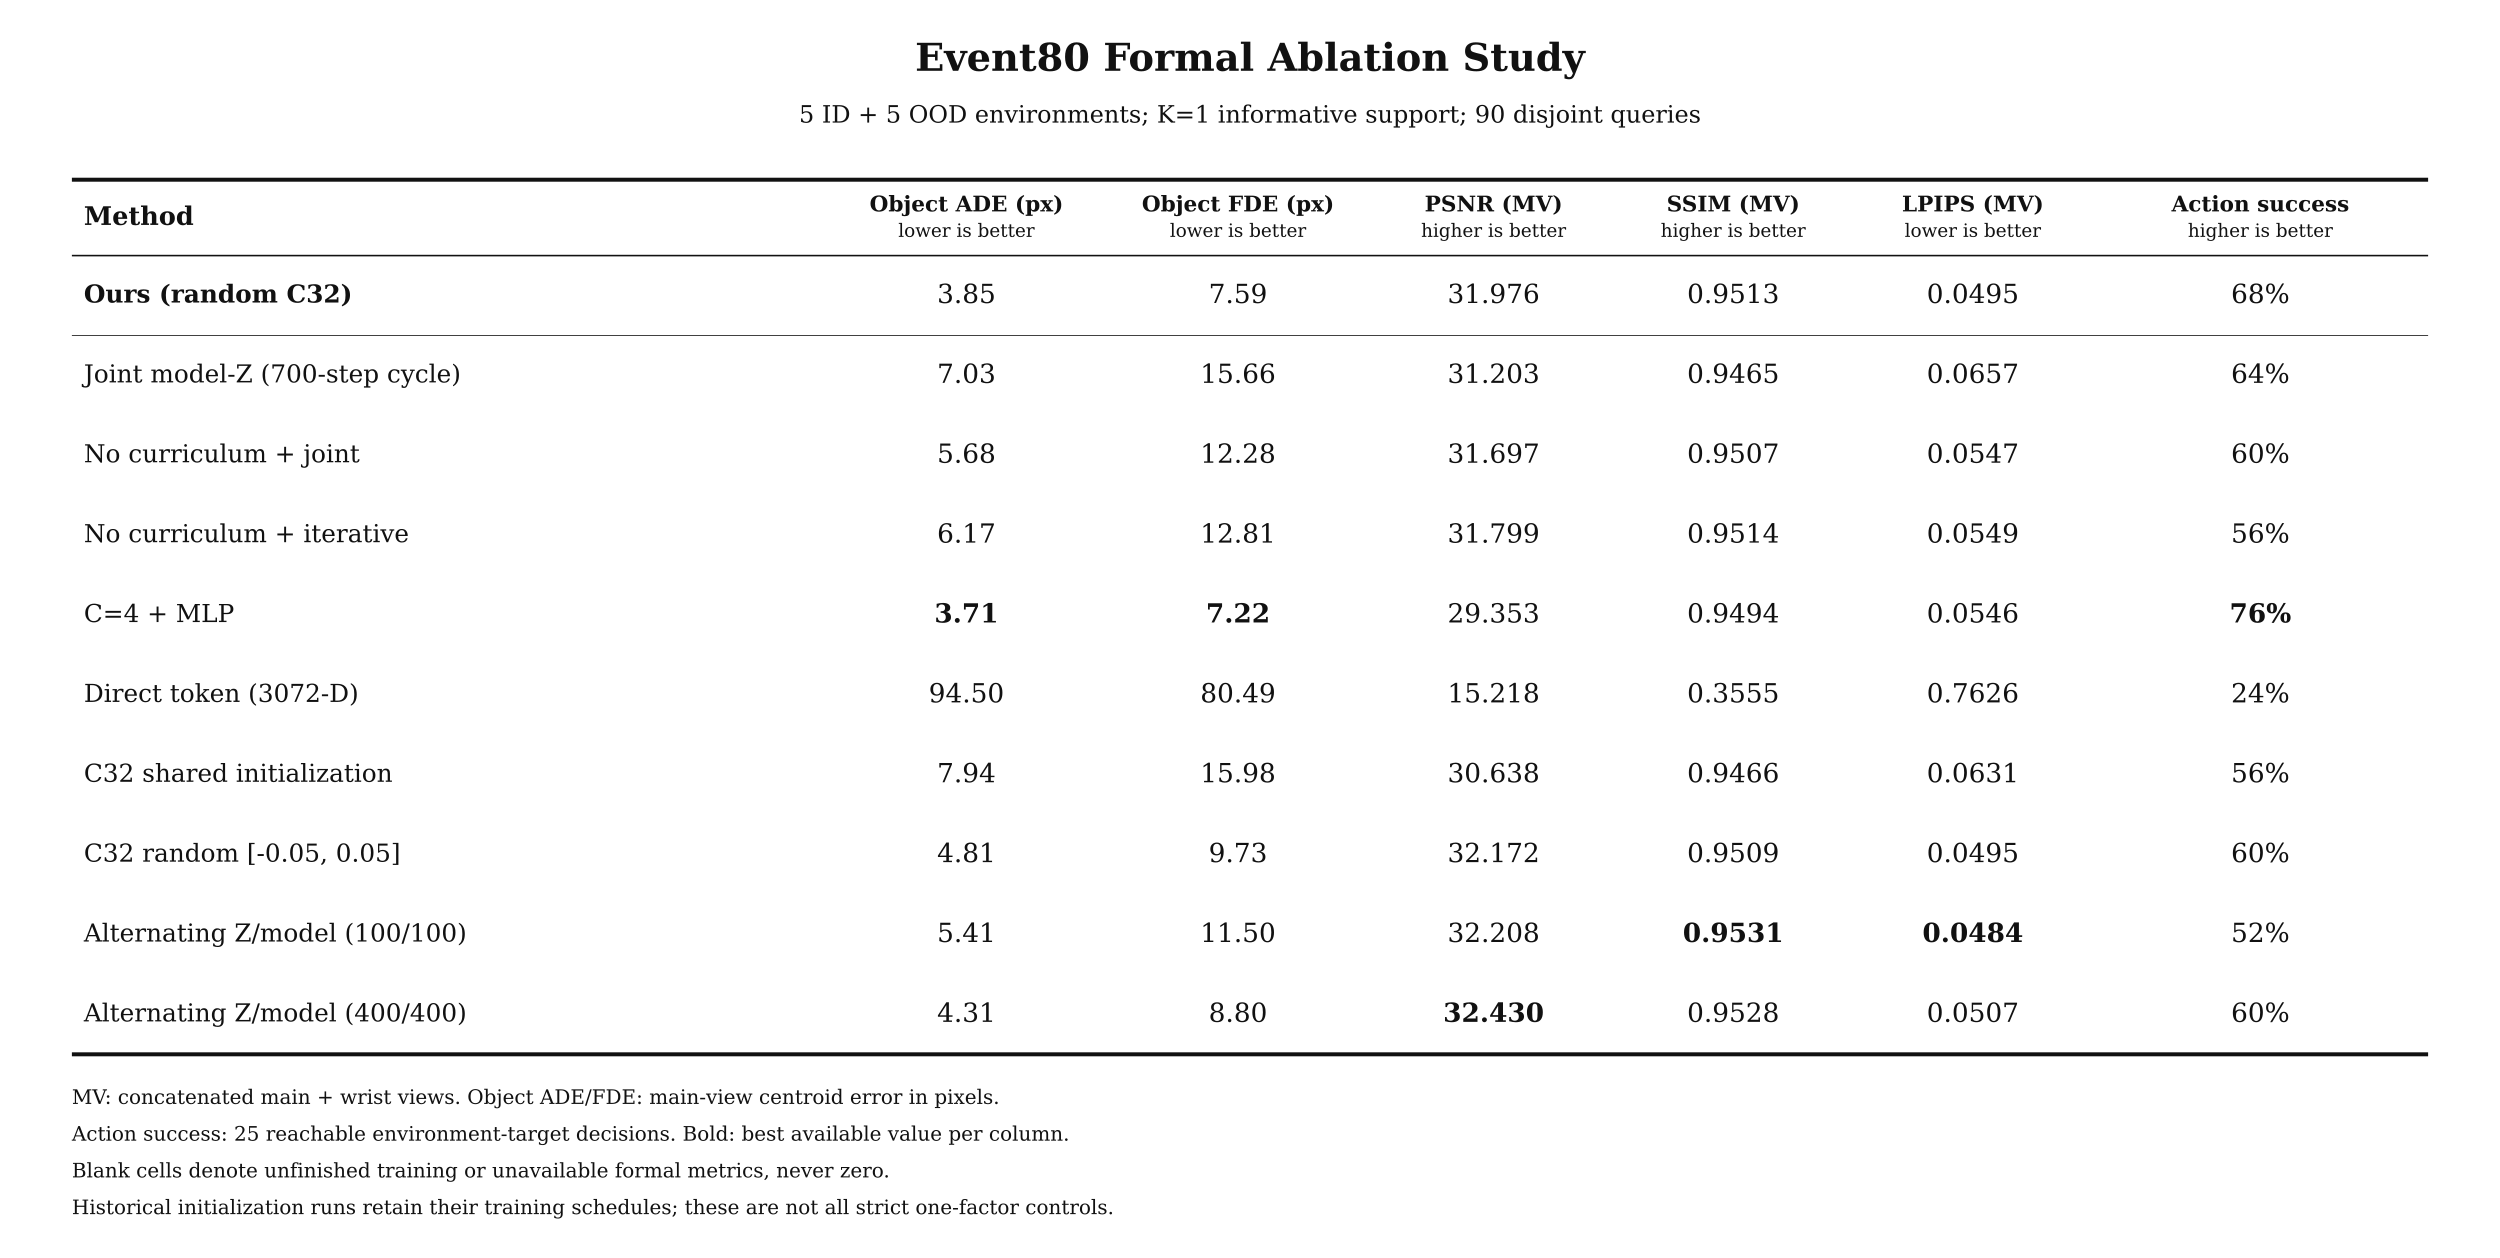
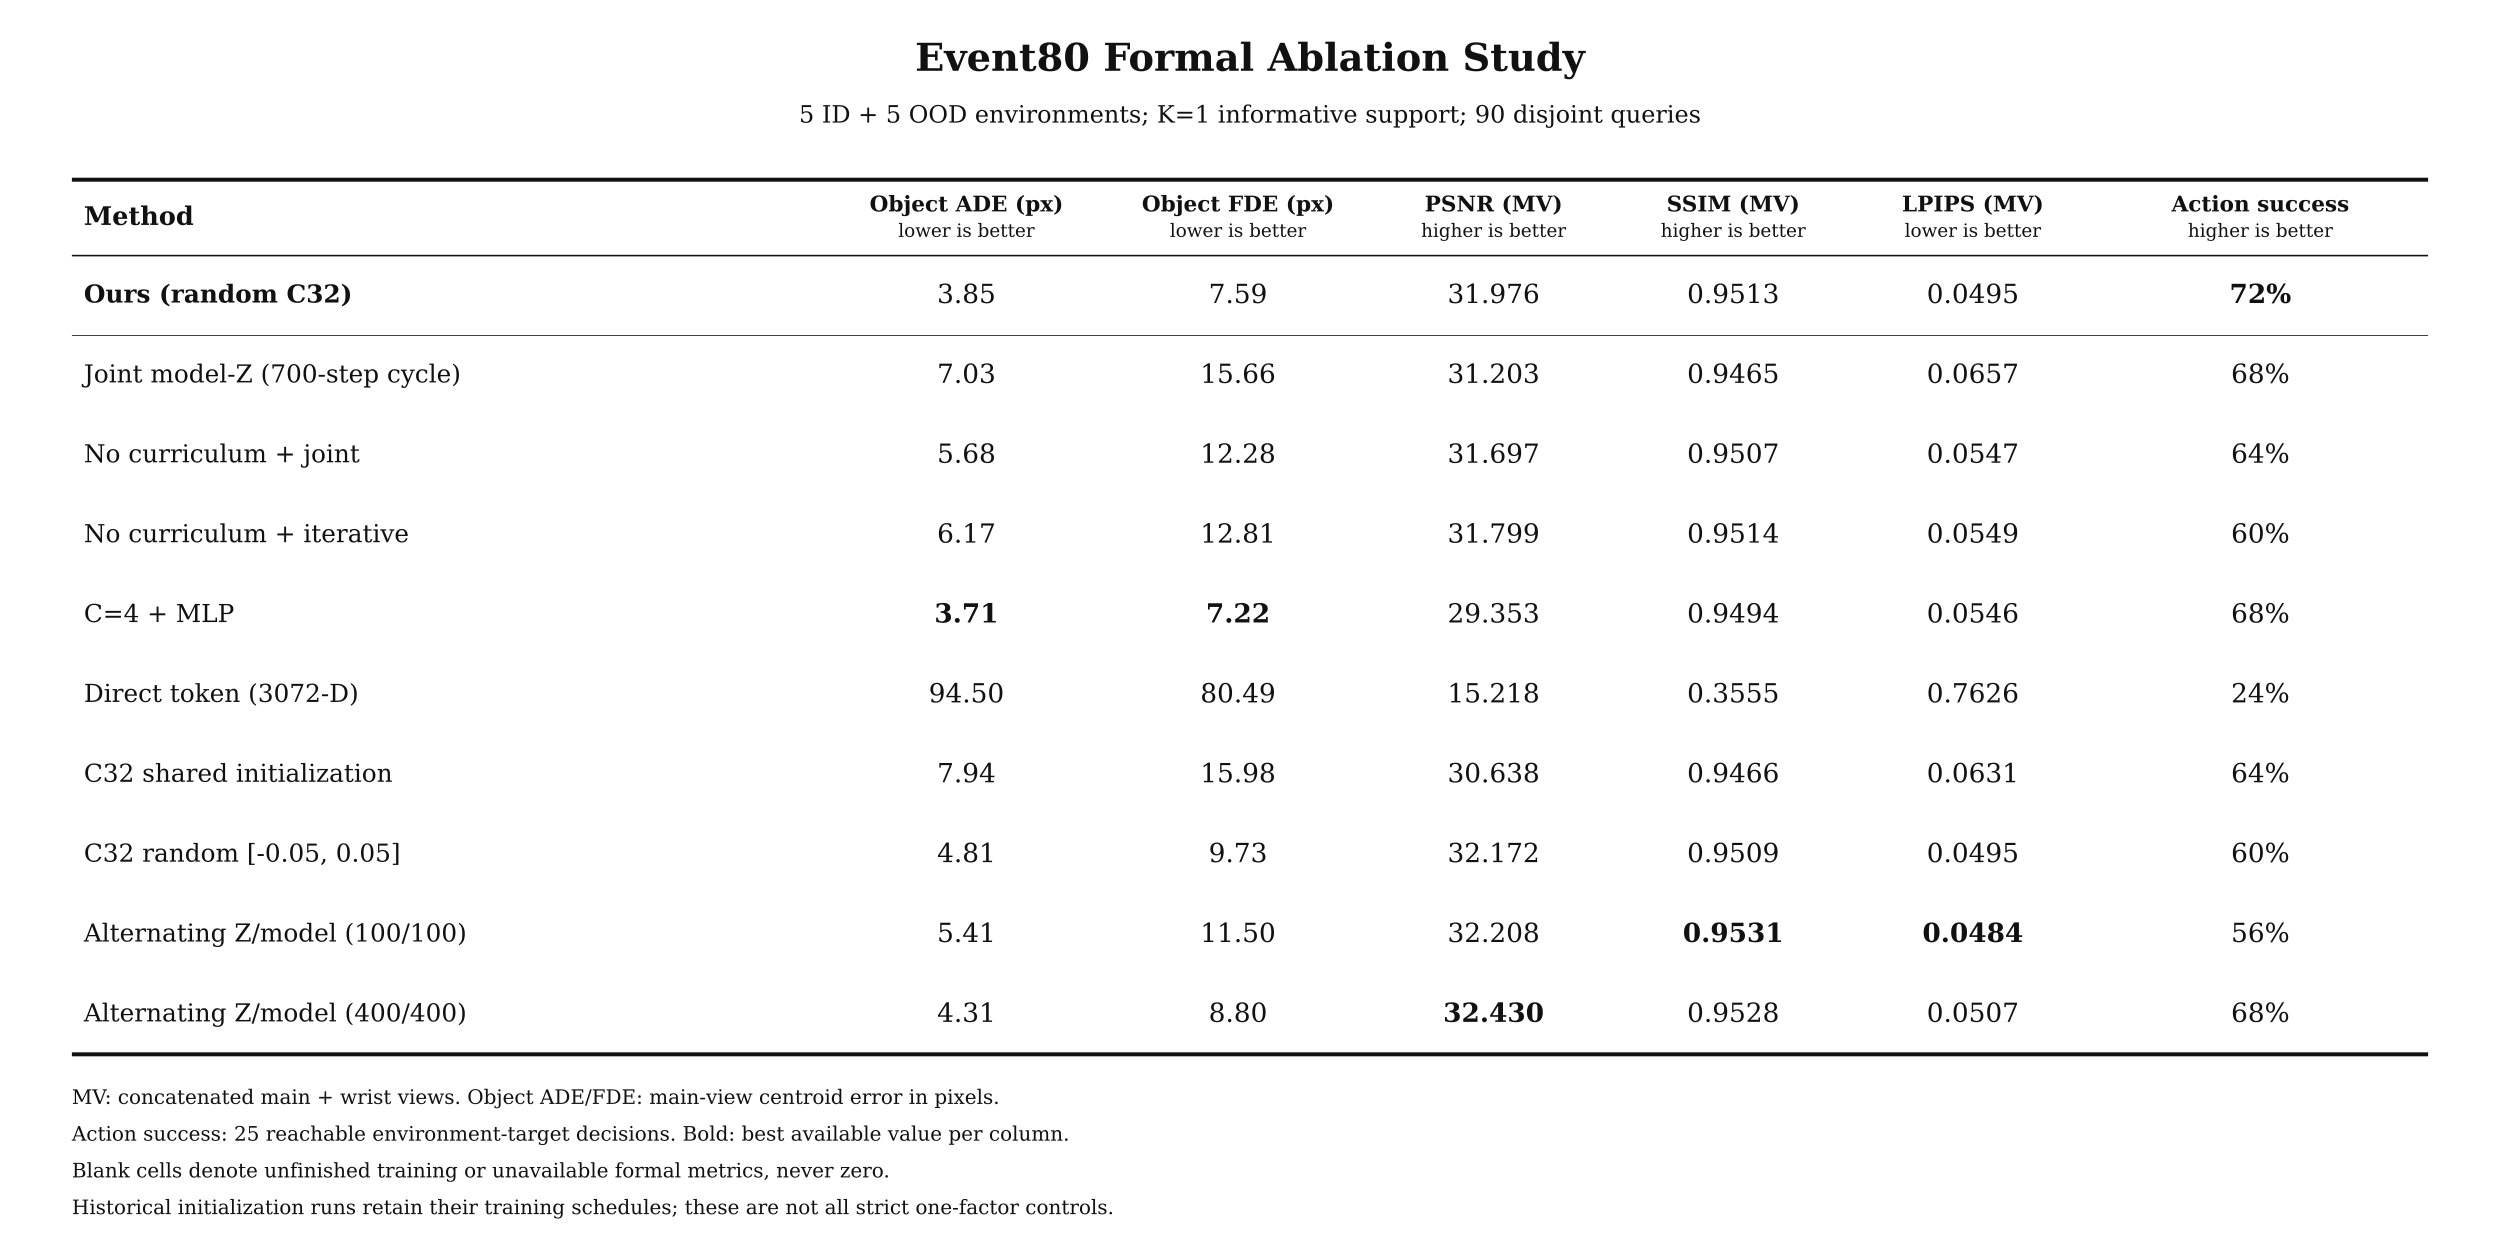
<svg xmlns="http://www.w3.org/2000/svg" width="3130" height="1575" viewBox="0 0 3130 1575">
  <rect width="100%" height="100%" fill="white" />
  <g fill="#111111" font-family="DejaVu Serif, Liberation Serif, serif">
    <text x="1565.0" y="75" text-anchor="middle" dominant-baseline="middle" font-size="48" font-weight="700">Event80 Formal Ablation Study</text>
    <text x="1565.0" y="145" text-anchor="middle" dominant-baseline="middle" font-size="30" font-weight="400">5 ID + 5 OOD environments; K=1 informative support; 90 disjoint queries</text>
    <line x1="90" y1="225" x2="3040" y2="225" stroke="#111111" stroke-width="5" />
    <line x1="90" y1="320" x2="3040" y2="320" stroke="#111111" stroke-width="2" />
    <line x1="90" y1="1320" x2="3040" y2="1320" stroke="#111111" stroke-width="5" />
    <text x="105" y="272.5" text-anchor="start" dominant-baseline="middle" font-size="32" font-weight="700">Method</text>
    <text x="1210.0" y="257" text-anchor="middle" dominant-baseline="middle" font-size="27" font-weight="700">Object ADE (px)</text>
    <text x="1210.0" y="290" text-anchor="middle" dominant-baseline="middle" font-size="23" font-weight="400">lower is better</text>
    <text x="1550.0" y="257" text-anchor="middle" dominant-baseline="middle" font-size="27" font-weight="700">Object FDE (px)</text>
    <text x="1550.0" y="290" text-anchor="middle" dominant-baseline="middle" font-size="23" font-weight="400">lower is better</text>
    <text x="1870.0" y="257" text-anchor="middle" dominant-baseline="middle" font-size="27" font-weight="700">PSNR (MV)</text>
    <text x="1870.0" y="290" text-anchor="middle" dominant-baseline="middle" font-size="23" font-weight="400">higher is better</text>
    <text x="2170.0" y="257" text-anchor="middle" dominant-baseline="middle" font-size="27" font-weight="700">SSIM (MV)</text>
    <text x="2170.0" y="290" text-anchor="middle" dominant-baseline="middle" font-size="23" font-weight="400">higher is better</text>
    <text x="2470.0" y="257" text-anchor="middle" dominant-baseline="middle" font-size="27" font-weight="700">LPIPS (MV)</text>
    <text x="2470.0" y="290" text-anchor="middle" dominant-baseline="middle" font-size="23" font-weight="400">lower is better</text>
    <text x="2830.0" y="257" text-anchor="middle" dominant-baseline="middle" font-size="27" font-weight="700">Action success</text>
    <text x="2830.0" y="290" text-anchor="middle" dominant-baseline="middle" font-size="23" font-weight="400">higher is better</text>
    <text x="105" y="370.0" text-anchor="start" dominant-baseline="middle" font-size="31" font-weight="700">Ours (random C32)</text>
    <text x="1210.0" y="370.0" text-anchor="middle" dominant-baseline="middle" font-size="33" font-weight="400">3.85</text>
    <text x="1550.0" y="370.0" text-anchor="middle" dominant-baseline="middle" font-size="33" font-weight="400">7.59</text>
    <text x="1870.0" y="370.0" text-anchor="middle" dominant-baseline="middle" font-size="33" font-weight="400">31.976</text>
    <text x="2170.0" y="370.0" text-anchor="middle" dominant-baseline="middle" font-size="33" font-weight="400">0.9513</text>
    <text x="2470.0" y="370.0" text-anchor="middle" dominant-baseline="middle" font-size="33" font-weight="400">0.0495</text>
-     <text x="2830.0" y="370.0" text-anchor="middle" dominant-baseline="middle" font-size="33" font-weight="400">68%</text>
+     <text x="2830.0" y="370.0" text-anchor="middle" dominant-baseline="middle" font-size="33" font-weight="700">72%</text>
    <line x1="90" y1="420" x2="3040" y2="420" stroke="#111111" stroke-width="1" />
    <text x="105" y="470.0" text-anchor="start" dominant-baseline="middle" font-size="31" font-weight="400">Joint model-Z (700-step cycle)</text>
    <text x="1210.0" y="470.0" text-anchor="middle" dominant-baseline="middle" font-size="33" font-weight="400">7.03</text>
    <text x="1550.0" y="470.0" text-anchor="middle" dominant-baseline="middle" font-size="33" font-weight="400">15.66</text>
    <text x="1870.0" y="470.0" text-anchor="middle" dominant-baseline="middle" font-size="33" font-weight="400">31.203</text>
    <text x="2170.0" y="470.0" text-anchor="middle" dominant-baseline="middle" font-size="33" font-weight="400">0.9465</text>
    <text x="2470.0" y="470.0" text-anchor="middle" dominant-baseline="middle" font-size="33" font-weight="400">0.0657</text>
-     <text x="2830.0" y="470.0" text-anchor="middle" dominant-baseline="middle" font-size="33" font-weight="400">64%</text>
+     <text x="2830.0" y="470.0" text-anchor="middle" dominant-baseline="middle" font-size="33" font-weight="400">68%</text>
    <text x="105" y="570.0" text-anchor="start" dominant-baseline="middle" font-size="31" font-weight="400">No curriculum + joint</text>
    <text x="1210.0" y="570.0" text-anchor="middle" dominant-baseline="middle" font-size="33" font-weight="400">5.68</text>
    <text x="1550.0" y="570.0" text-anchor="middle" dominant-baseline="middle" font-size="33" font-weight="400">12.28</text>
    <text x="1870.0" y="570.0" text-anchor="middle" dominant-baseline="middle" font-size="33" font-weight="400">31.697</text>
    <text x="2170.0" y="570.0" text-anchor="middle" dominant-baseline="middle" font-size="33" font-weight="400">0.9507</text>
    <text x="2470.0" y="570.0" text-anchor="middle" dominant-baseline="middle" font-size="33" font-weight="400">0.0547</text>
-     <text x="2830.0" y="570.0" text-anchor="middle" dominant-baseline="middle" font-size="33" font-weight="400">60%</text>
+     <text x="2830.0" y="570.0" text-anchor="middle" dominant-baseline="middle" font-size="33" font-weight="400">64%</text>
    <text x="105" y="670.0" text-anchor="start" dominant-baseline="middle" font-size="31" font-weight="400">No curriculum + iterative</text>
    <text x="1210.0" y="670.0" text-anchor="middle" dominant-baseline="middle" font-size="33" font-weight="400">6.17</text>
    <text x="1550.0" y="670.0" text-anchor="middle" dominant-baseline="middle" font-size="33" font-weight="400">12.81</text>
    <text x="1870.0" y="670.0" text-anchor="middle" dominant-baseline="middle" font-size="33" font-weight="400">31.799</text>
    <text x="2170.0" y="670.0" text-anchor="middle" dominant-baseline="middle" font-size="33" font-weight="400">0.9514</text>
    <text x="2470.0" y="670.0" text-anchor="middle" dominant-baseline="middle" font-size="33" font-weight="400">0.0549</text>
-     <text x="2830.0" y="670.0" text-anchor="middle" dominant-baseline="middle" font-size="33" font-weight="400">56%</text>
+     <text x="2830.0" y="670.0" text-anchor="middle" dominant-baseline="middle" font-size="33" font-weight="400">60%</text>
    <text x="105" y="770.0" text-anchor="start" dominant-baseline="middle" font-size="31" font-weight="400">C=4 + MLP</text>
    <text x="1210.0" y="770.0" text-anchor="middle" dominant-baseline="middle" font-size="33" font-weight="700">3.71</text>
    <text x="1550.0" y="770.0" text-anchor="middle" dominant-baseline="middle" font-size="33" font-weight="700">7.22</text>
    <text x="1870.0" y="770.0" text-anchor="middle" dominant-baseline="middle" font-size="33" font-weight="400">29.353</text>
    <text x="2170.0" y="770.0" text-anchor="middle" dominant-baseline="middle" font-size="33" font-weight="400">0.9494</text>
    <text x="2470.0" y="770.0" text-anchor="middle" dominant-baseline="middle" font-size="33" font-weight="400">0.0546</text>
-     <text x="2830.0" y="770.0" text-anchor="middle" dominant-baseline="middle" font-size="33" font-weight="700">76%</text>
+     <text x="2830.0" y="770.0" text-anchor="middle" dominant-baseline="middle" font-size="33" font-weight="400">68%</text>
    <text x="105" y="870.0" text-anchor="start" dominant-baseline="middle" font-size="31" font-weight="400">Direct token (3072-D)</text>
    <text x="1210.0" y="870.0" text-anchor="middle" dominant-baseline="middle" font-size="33" font-weight="400">94.50</text>
    <text x="1550.0" y="870.0" text-anchor="middle" dominant-baseline="middle" font-size="33" font-weight="400">80.49</text>
    <text x="1870.0" y="870.0" text-anchor="middle" dominant-baseline="middle" font-size="33" font-weight="400">15.218</text>
    <text x="2170.0" y="870.0" text-anchor="middle" dominant-baseline="middle" font-size="33" font-weight="400">0.3555</text>
    <text x="2470.0" y="870.0" text-anchor="middle" dominant-baseline="middle" font-size="33" font-weight="400">0.7626</text>
    <text x="2830.0" y="870.0" text-anchor="middle" dominant-baseline="middle" font-size="33" font-weight="400">24%</text>
    <text x="105" y="970.0" text-anchor="start" dominant-baseline="middle" font-size="31" font-weight="400">C32 shared initialization</text>
    <text x="1210.0" y="970.0" text-anchor="middle" dominant-baseline="middle" font-size="33" font-weight="400">7.94</text>
    <text x="1550.0" y="970.0" text-anchor="middle" dominant-baseline="middle" font-size="33" font-weight="400">15.98</text>
    <text x="1870.0" y="970.0" text-anchor="middle" dominant-baseline="middle" font-size="33" font-weight="400">30.638</text>
    <text x="2170.0" y="970.0" text-anchor="middle" dominant-baseline="middle" font-size="33" font-weight="400">0.9466</text>
    <text x="2470.0" y="970.0" text-anchor="middle" dominant-baseline="middle" font-size="33" font-weight="400">0.0631</text>
-     <text x="2830.0" y="970.0" text-anchor="middle" dominant-baseline="middle" font-size="33" font-weight="400">56%</text>
+     <text x="2830.0" y="970.0" text-anchor="middle" dominant-baseline="middle" font-size="33" font-weight="400">64%</text>
    <text x="105" y="1070.0" text-anchor="start" dominant-baseline="middle" font-size="31" font-weight="400">C32 random [-0.05, 0.05]</text>
    <text x="1210.0" y="1070.0" text-anchor="middle" dominant-baseline="middle" font-size="33" font-weight="400">4.81</text>
    <text x="1550.0" y="1070.0" text-anchor="middle" dominant-baseline="middle" font-size="33" font-weight="400">9.73</text>
    <text x="1870.0" y="1070.0" text-anchor="middle" dominant-baseline="middle" font-size="33" font-weight="400">32.172</text>
    <text x="2170.0" y="1070.0" text-anchor="middle" dominant-baseline="middle" font-size="33" font-weight="400">0.9509</text>
    <text x="2470.0" y="1070.0" text-anchor="middle" dominant-baseline="middle" font-size="33" font-weight="400">0.0495</text>
    <text x="2830.0" y="1070.0" text-anchor="middle" dominant-baseline="middle" font-size="33" font-weight="400">60%</text>
    <text x="105" y="1170.0" text-anchor="start" dominant-baseline="middle" font-size="31" font-weight="400">Alternating Z/model (100/100)</text>
    <text x="1210.0" y="1170.0" text-anchor="middle" dominant-baseline="middle" font-size="33" font-weight="400">5.41</text>
    <text x="1550.0" y="1170.0" text-anchor="middle" dominant-baseline="middle" font-size="33" font-weight="400">11.50</text>
    <text x="1870.0" y="1170.0" text-anchor="middle" dominant-baseline="middle" font-size="33" font-weight="400">32.208</text>
    <text x="2170.0" y="1170.0" text-anchor="middle" dominant-baseline="middle" font-size="33" font-weight="700">0.9531</text>
    <text x="2470.0" y="1170.0" text-anchor="middle" dominant-baseline="middle" font-size="33" font-weight="700">0.0484</text>
-     <text x="2830.0" y="1170.0" text-anchor="middle" dominant-baseline="middle" font-size="33" font-weight="400">52%</text>
+     <text x="2830.0" y="1170.0" text-anchor="middle" dominant-baseline="middle" font-size="33" font-weight="400">56%</text>
    <text x="105" y="1270.0" text-anchor="start" dominant-baseline="middle" font-size="31" font-weight="400">Alternating Z/model (400/400)</text>
    <text x="1210.0" y="1270.0" text-anchor="middle" dominant-baseline="middle" font-size="33" font-weight="400">4.31</text>
    <text x="1550.0" y="1270.0" text-anchor="middle" dominant-baseline="middle" font-size="33" font-weight="400">8.80</text>
    <text x="1870.0" y="1270.0" text-anchor="middle" dominant-baseline="middle" font-size="33" font-weight="700">32.430</text>
    <text x="2170.0" y="1270.0" text-anchor="middle" dominant-baseline="middle" font-size="33" font-weight="400">0.9528</text>
    <text x="2470.0" y="1270.0" text-anchor="middle" dominant-baseline="middle" font-size="33" font-weight="400">0.0507</text>
-     <text x="2830.0" y="1270.0" text-anchor="middle" dominant-baseline="middle" font-size="33" font-weight="400">60%</text>
+     <text x="2830.0" y="1270.0" text-anchor="middle" dominant-baseline="middle" font-size="33" font-weight="400">68%</text>
    <text x="90" y="1375" text-anchor="start" dominant-baseline="middle" font-size="25" font-weight="400">MV: concatenated main + wrist views. Object ADE/FDE: main-view centroid error in pixels.</text>
    <text x="90" y="1421" text-anchor="start" dominant-baseline="middle" font-size="25" font-weight="400">Action success: 25 reachable environment-target decisions. Bold: best available value per column.</text>
    <text x="90" y="1467" text-anchor="start" dominant-baseline="middle" font-size="25" font-weight="400">Blank cells denote unfinished training or unavailable formal metrics, never zero.</text>
    <text x="90" y="1513" text-anchor="start" dominant-baseline="middle" font-size="25" font-weight="400">Historical initialization runs retain their training schedules; these are not all strict one-factor controls.</text>
  </g>
</svg>
